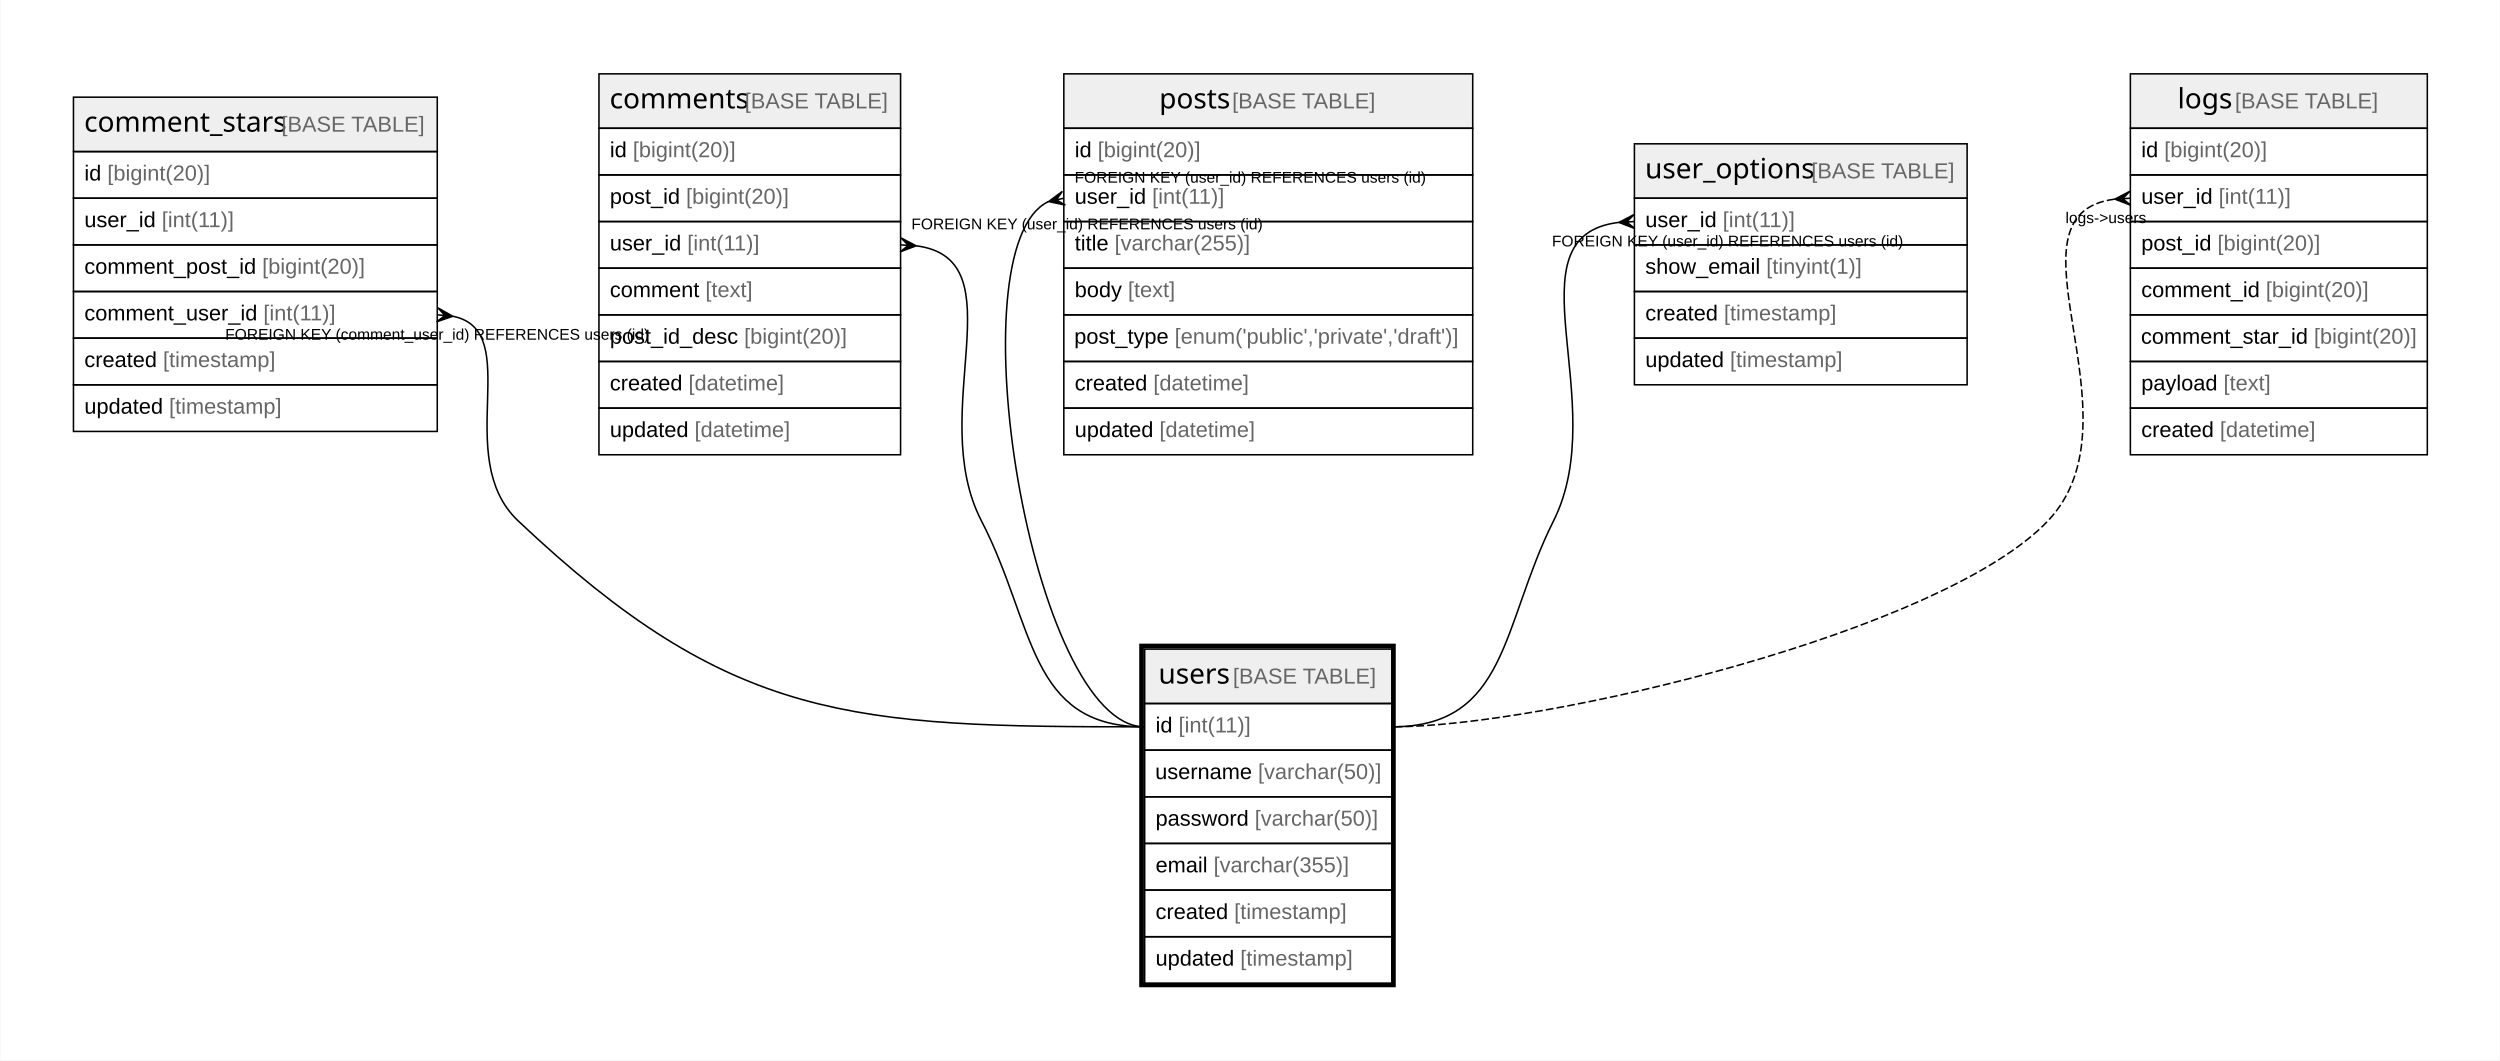
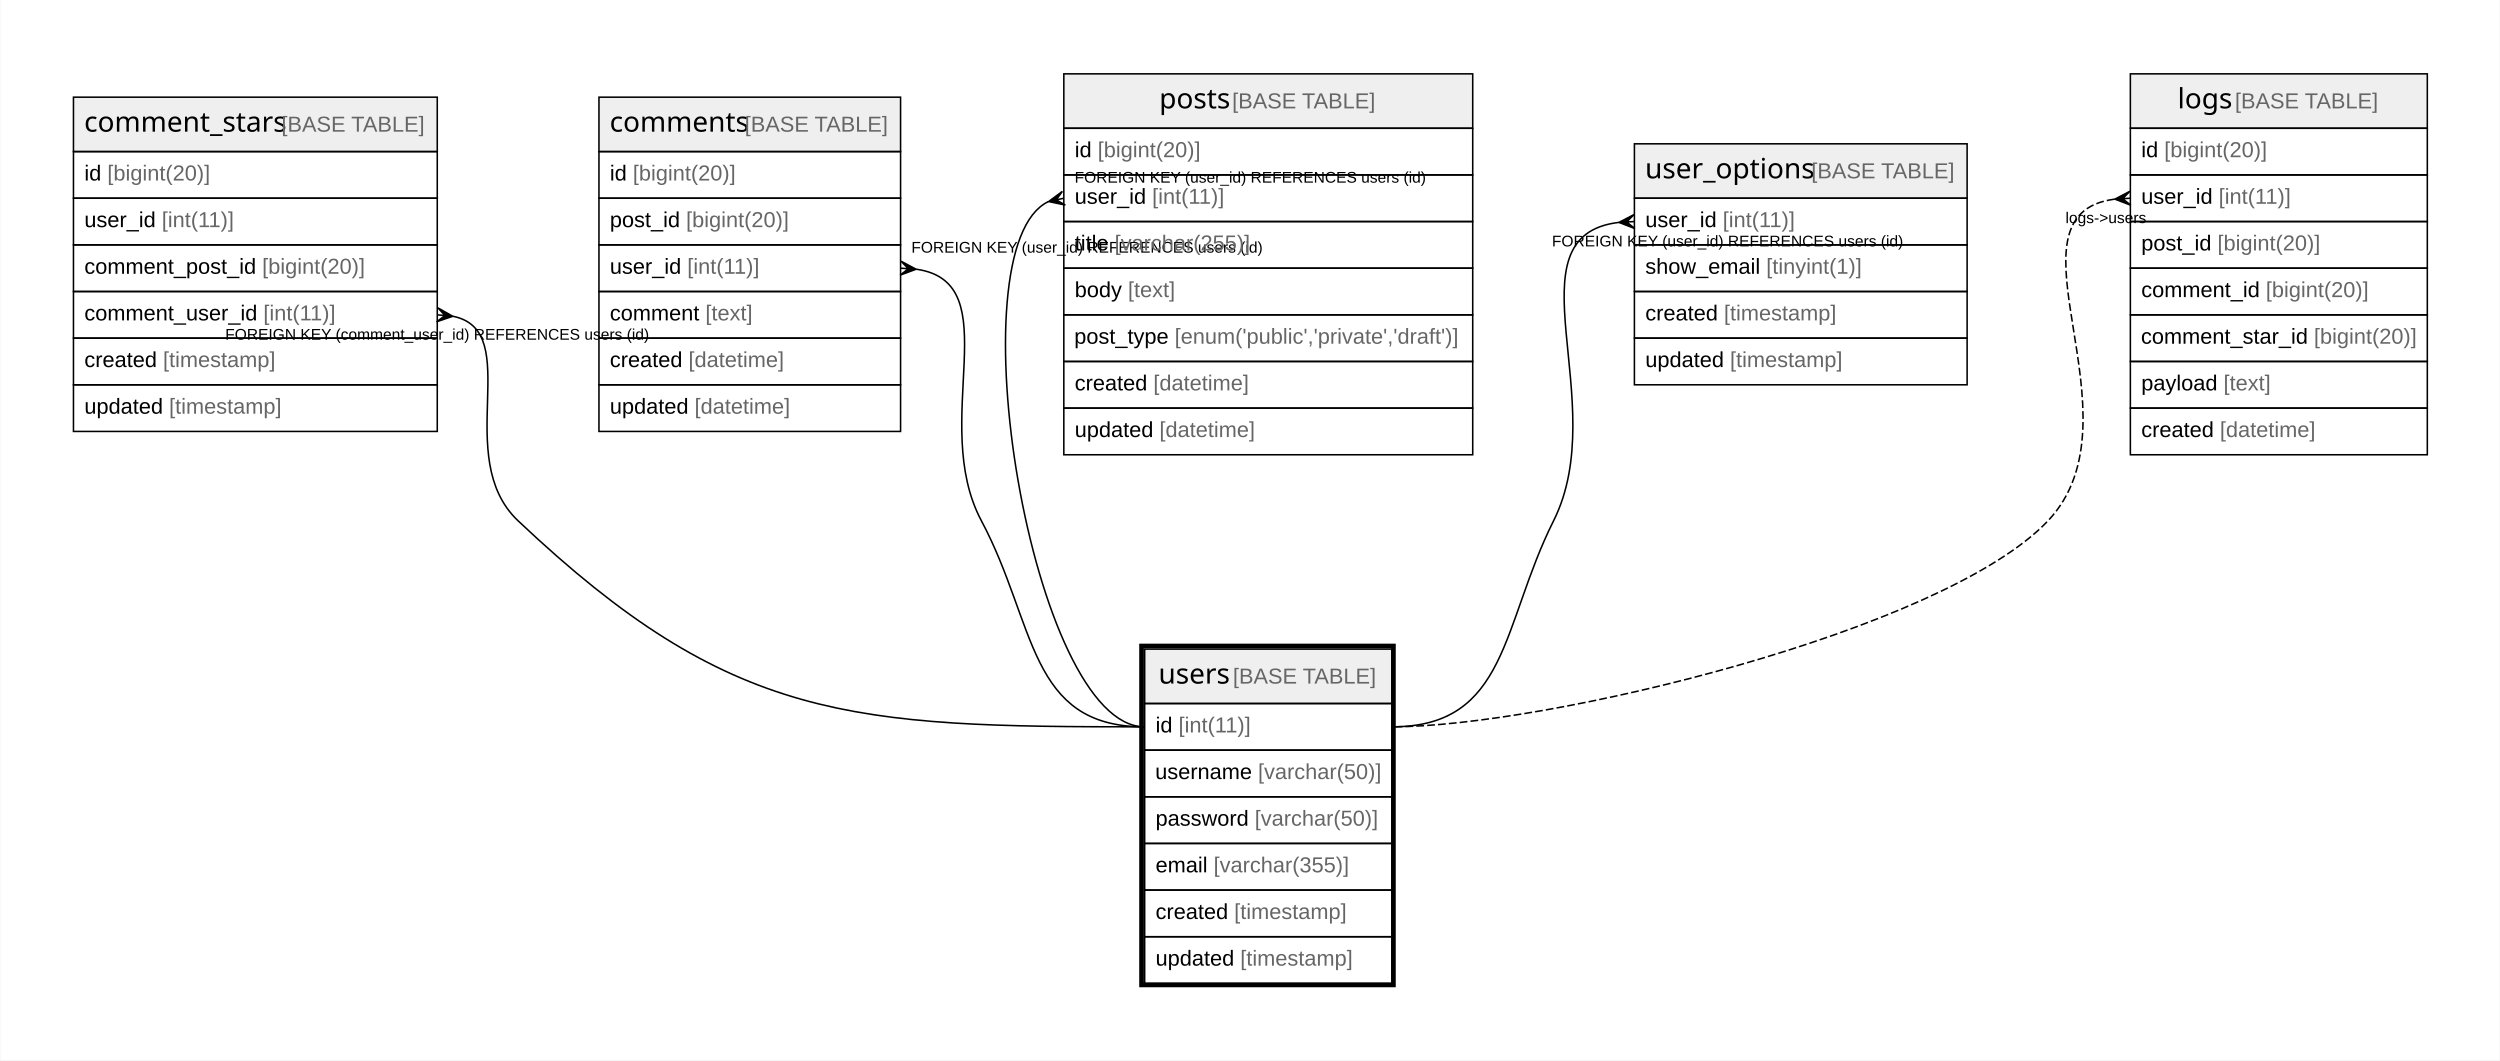
<svg xmlns="http://www.w3.org/2000/svg" width="1608pt" height="682pt" viewBox="0.00 0.00 1607.50 682.00">
  <g id="graph0" class="graph" transform="scale(1 1) rotate(0) translate(4 678)">
    <polygon fill="#ffffff" stroke="transparent" points="-4,4 -4,-678 1603.5,-678 1603.5,4 -4,4" />
    <g id="node1" class="node">
      <polygon fill="#efefef" stroke="transparent" points="732,-225.5 732,-260.5 891,-260.5 891,-225.5 732,-225.5" />
      <polygon fill="none" stroke="#000000" points="732,-225.5 732,-260.5 891,-260.5 891,-225.5 732,-225.5" />
      <text text-anchor="start" x="740.871" y="-238.3" font-family="Arial Bold" font-size="18.00" fill="#000000">users</text>
      <text text-anchor="start" x="784.875" y="-238.3" font-family="Arial" font-size="14.00" fill="#000000"> </text>
      <text text-anchor="start" x="788.766" y="-238.3" font-family="Arial" font-size="14.00" fill="#666666">[BASE TABLE]</text>
      <polygon fill="none" stroke="#000000" points="732,-195.5 732,-225.5 891,-225.5 891,-195.5 732,-195.5" />
      <text text-anchor="start" x="739" y="-206.9" font-family="Arial" font-size="14.00" fill="#000000">id </text>
      <text text-anchor="start" x="753.78" y="-206.9" font-family="Arial" font-size="14.00" fill="#666666">[int(11)]</text>
      <polygon fill="none" stroke="#000000" points="732,-165.5 732,-195.5 891,-195.5 891,-165.5 732,-165.5" />
      <text text-anchor="start" x="738.769" y="-176.9" font-family="Arial" font-size="14.00" fill="#000000">username </text>
      <text text-anchor="start" x="804.894" y="-176.9" font-family="Arial" font-size="14.00" fill="#666666">[varchar(50)]</text>
      <polygon fill="none" stroke="#000000" points="732,-135.5 732,-165.5 891,-165.5 891,-135.5 732,-135.5" />
      <text text-anchor="start" x="739" y="-146.9" font-family="Arial" font-size="14.00" fill="#000000">password </text>
      <text text-anchor="start" x="802.788" y="-146.9" font-family="Arial" font-size="14.00" fill="#666666">[varchar(50)]</text>
      <polygon fill="none" stroke="#000000" points="732,-105.5 732,-135.5 891,-135.5 891,-105.5 732,-105.5" />
      <text text-anchor="start" x="739" y="-116.9" font-family="Arial" font-size="14.00" fill="#000000">email </text>
      <text text-anchor="start" x="776.33" y="-116.9" font-family="Arial" font-size="14.00" fill="#666666">[varchar(355)]</text>
      <polygon fill="none" stroke="#000000" points="732,-75.5 732,-105.5 891,-105.5 891,-75.5 732,-75.5" />
      <text text-anchor="start" x="739" y="-86.9" font-family="Arial" font-size="14.00" fill="#000000">created </text>
      <text text-anchor="start" x="789.572" y="-86.9" font-family="Arial" font-size="14.00" fill="#666666">[timestamp]</text>
      <polygon fill="none" stroke="#000000" points="732,-45.5 732,-75.5 891,-75.5 891,-45.5 732,-45.5" />
      <text text-anchor="start" x="739" y="-56.9" font-family="Arial" font-size="14.00" fill="#000000">updated </text>
      <text text-anchor="start" x="793.477" y="-56.9" font-family="Arial" font-size="14.00" fill="#666666">[timestamp]</text>
      <polygon fill="none" stroke="#000000" stroke-width="3" points="730,-44.5 730,-262.5 892,-262.5 892,-44.5 730,-44.5" />
    </g>
    <g id="node2" class="node">
      <polygon fill="#efefef" stroke="transparent" points="43,-580.5 43,-615.5 277,-615.5 277,-580.5 43,-580.5" />
      <polygon fill="none" stroke="#000000" points="43,-580.5 43,-615.5 277,-615.5 277,-580.5 43,-580.5" />
      <text text-anchor="start" x="49.867" y="-593.3" font-family="Arial Bold" font-size="18.00" fill="#000000">comment_stars</text>
      <text text-anchor="start" x="172.879" y="-593.3" font-family="Arial" font-size="14.00" fill="#000000"> </text>
      <text text-anchor="start" x="176.77" y="-593.3" font-family="Arial" font-size="14.00" fill="#666666">[BASE TABLE]</text>
      <polygon fill="none" stroke="#000000" points="43,-550.5 43,-580.5 277,-580.5 277,-550.5 43,-550.5" />
      <text text-anchor="start" x="50" y="-561.9" font-family="Arial" font-size="14.00" fill="#000000">id </text>
      <text text-anchor="start" x="64.78" y="-561.9" font-family="Arial" font-size="14.00" fill="#666666">[bigint(20)]</text>
      <polygon fill="none" stroke="#000000" points="43,-520.5 43,-550.5 277,-550.5 277,-520.5 43,-520.5" />
      <text text-anchor="start" x="50" y="-531.9" font-family="Arial" font-size="14.00" fill="#000000">user_id </text>
      <text text-anchor="start" x="99.788" y="-531.9" font-family="Arial" font-size="14.00" fill="#666666">[int(11)]</text>
      <polygon fill="none" stroke="#000000" points="43,-490.5 43,-520.5 277,-520.5 277,-490.5 43,-490.5" />
      <text text-anchor="start" x="50" y="-501.9" font-family="Arial" font-size="14.00" fill="#000000">comment_post_id </text>
      <text text-anchor="start" x="164.36" y="-501.9" font-family="Arial" font-size="14.00" fill="#666666">[bigint(20)]</text>
      <polygon fill="none" stroke="#000000" points="43,-460.5 43,-490.5 277,-490.5 277,-460.5 43,-460.5" />
      <text text-anchor="start" x="50" y="-471.9" font-family="Arial" font-size="14.00" fill="#000000">comment_user_id </text>
      <text text-anchor="start" x="165.13" y="-471.9" font-family="Arial" font-size="14.00" fill="#666666">[int(11)]</text>
      <polygon fill="none" stroke="#000000" points="43,-430.5 43,-460.5 277,-460.5 277,-430.5 43,-430.5" />
      <text text-anchor="start" x="50" y="-441.9" font-family="Arial" font-size="14.00" fill="#000000">created </text>
      <text text-anchor="start" x="100.572" y="-441.9" font-family="Arial" font-size="14.00" fill="#666666">[timestamp]</text>
      <polygon fill="none" stroke="#000000" points="43,-400.5 43,-430.5 277,-430.5 277,-400.5 43,-400.5" />
      <text text-anchor="start" x="50" y="-411.9" font-family="Arial" font-size="14.00" fill="#000000">updated </text>
      <text text-anchor="start" x="104.477" y="-411.9" font-family="Arial" font-size="14.00" fill="#666666">[timestamp]</text>
    </g>
    <g id="edge1" class="edge">
      <path fill="none" stroke="#000000" d="M287.215,-474.551C333.709,-464.884 285.809,-383.824 329,-343 466.022,-213.487 543.456,-210.5 732,-210.5" />
      <polygon fill="#000000" stroke="#000000" points="286.957,-474.575 276.584,-471.019 281.978,-475.037 277,-475.5 277,-475.5 277,-475.5 281.978,-475.037 277.416,-479.981 286.957,-474.575 286.957,-474.575" />
      <text text-anchor="start" x="140.608" y="-459.5" font-family="Arial" font-size="10.00" fill="#000000">FOREIGN KEY (comment_user_id) REFERENCES users (id)</text>
    </g>
    <g id="node3" class="node">
-       <polygon fill="#efefef" stroke="transparent" points="381,-595.5 381,-630.5 575,-630.5 575,-595.5 381,-595.5" />
-       <polygon fill="none" stroke="#000000" points="381,-595.5 381,-630.5 575,-630.5 575,-595.5 381,-595.5" />
-       <text text-anchor="start" x="387.87" y="-608.3" font-family="Arial Bold" font-size="18.00" fill="#000000">comments</text>
-       <text text-anchor="start" x="470.876" y="-608.3" font-family="Arial" font-size="14.00" fill="#000000"> </text>
-       <text text-anchor="start" x="474.766" y="-608.3" font-family="Arial" font-size="14.00" fill="#666666">[BASE TABLE]</text>
-       <polygon fill="none" stroke="#000000" points="381,-565.5 381,-595.5 575,-595.5 575,-565.5 381,-565.5" />
-       <text text-anchor="start" x="388" y="-576.9" font-family="Arial" font-size="14.00" fill="#000000">id </text>
-       <text text-anchor="start" x="402.78" y="-576.9" font-family="Arial" font-size="14.00" fill="#666666">[bigint(20)]</text>
-       <polygon fill="none" stroke="#000000" points="381,-535.5 381,-565.5 575,-565.5 575,-535.5 381,-535.5" />
-       <text text-anchor="start" x="388" y="-546.9" font-family="Arial" font-size="14.00" fill="#000000">post_id </text>
-       <text text-anchor="start" x="437.018" y="-546.9" font-family="Arial" font-size="14.00" fill="#666666">[bigint(20)]</text>
-       <polygon fill="none" stroke="#000000" points="381,-505.5 381,-535.5 575,-535.5 575,-505.5 381,-505.5" />
-       <text text-anchor="start" x="388" y="-516.9" font-family="Arial" font-size="14.00" fill="#000000">user_id </text>
-       <text text-anchor="start" x="437.788" y="-516.9" font-family="Arial" font-size="14.00" fill="#666666">[int(11)]</text>
-       <polygon fill="none" stroke="#000000" points="381,-475.5 381,-505.5 575,-505.5 575,-475.5 381,-475.5" />
-       <text text-anchor="start" x="388" y="-486.9" font-family="Arial" font-size="14.00" fill="#000000">comment </text>
-       <text text-anchor="start" x="449.45" y="-486.9" font-family="Arial" font-size="14.00" fill="#666666">[text]</text>
-       <polygon fill="none" stroke="#000000" points="381,-445.5 381,-475.5 575,-475.5 575,-445.5 381,-445.5" />
-       <text text-anchor="start" x="388" y="-456.9" font-family="Arial" font-size="14.00" fill="#000000">post_id_desc </text>
-       <text text-anchor="start" x="474.366" y="-456.9" font-family="Arial" font-size="14.00" fill="#666666">[bigint(20)]</text>
-       <polygon fill="none" stroke="#000000" points="381,-415.5 381,-445.5 575,-445.5 575,-415.5 381,-415.5" />
-       <text text-anchor="start" x="388" y="-426.9" font-family="Arial" font-size="14.00" fill="#000000">created </text>
-       <text text-anchor="start" x="438.572" y="-426.9" font-family="Arial" font-size="14.00" fill="#666666">[datetime]</text>
-       <polygon fill="none" stroke="#000000" points="381,-385.5 381,-415.5 575,-415.5 575,-385.5 381,-385.5" />
-       <text text-anchor="start" x="388" y="-396.9" font-family="Arial" font-size="14.00" fill="#000000">updated </text>
-       <text text-anchor="start" x="442.477" y="-396.9" font-family="Arial" font-size="14.00" fill="#666666">[datetime]</text>
+       <polygon fill="#efefef" stroke="transparent" points="381,-580.5 381,-615.5 575,-615.5 575,-580.5 381,-580.5" />
+       <polygon fill="none" stroke="#000000" points="381,-580.5 381,-615.5 575,-615.5 575,-580.5 381,-580.5" />
+       <text text-anchor="start" x="387.87" y="-593.3" font-family="Arial Bold" font-size="18.00" fill="#000000">comments</text>
+       <text text-anchor="start" x="470.876" y="-593.3" font-family="Arial" font-size="14.00" fill="#000000"> </text>
+       <text text-anchor="start" x="474.766" y="-593.3" font-family="Arial" font-size="14.00" fill="#666666">[BASE TABLE]</text>
+       <polygon fill="none" stroke="#000000" points="381,-550.5 381,-580.5 575,-580.5 575,-550.5 381,-550.5" />
+       <text text-anchor="start" x="388" y="-561.9" font-family="Arial" font-size="14.00" fill="#000000">id </text>
+       <text text-anchor="start" x="402.78" y="-561.9" font-family="Arial" font-size="14.00" fill="#666666">[bigint(20)]</text>
+       <polygon fill="none" stroke="#000000" points="381,-520.5 381,-550.5 575,-550.5 575,-520.5 381,-520.5" />
+       <text text-anchor="start" x="388" y="-531.9" font-family="Arial" font-size="14.00" fill="#000000">post_id </text>
+       <text text-anchor="start" x="437.018" y="-531.9" font-family="Arial" font-size="14.00" fill="#666666">[bigint(20)]</text>
+       <polygon fill="none" stroke="#000000" points="381,-490.5 381,-520.5 575,-520.5 575,-490.5 381,-490.5" />
+       <text text-anchor="start" x="388" y="-501.9" font-family="Arial" font-size="14.00" fill="#000000">user_id </text>
+       <text text-anchor="start" x="437.788" y="-501.9" font-family="Arial" font-size="14.00" fill="#666666">[int(11)]</text>
+       <polygon fill="none" stroke="#000000" points="381,-460.5 381,-490.5 575,-490.5 575,-460.5 381,-460.5" />
+       <text text-anchor="start" x="388" y="-471.9" font-family="Arial" font-size="14.00" fill="#000000">comment </text>
+       <text text-anchor="start" x="449.45" y="-471.9" font-family="Arial" font-size="14.00" fill="#666666">[text]</text>
+       <polygon fill="none" stroke="#000000" points="381,-430.5 381,-460.5 575,-460.5 575,-430.5 381,-430.5" />
+       <text text-anchor="start" x="388" y="-441.9" font-family="Arial" font-size="14.00" fill="#000000">created </text>
+       <text text-anchor="start" x="438.572" y="-441.9" font-family="Arial" font-size="14.00" fill="#666666">[datetime]</text>
+       <polygon fill="none" stroke="#000000" points="381,-400.5 381,-430.5 575,-430.5 575,-400.5 381,-400.5" />
+       <text text-anchor="start" x="388" y="-411.9" font-family="Arial" font-size="14.00" fill="#000000">updated </text>
+       <text text-anchor="start" x="442.477" y="-411.9" font-family="Arial" font-size="14.00" fill="#666666">[datetime]</text>
    </g>
    <g id="edge2" class="edge">
-       <path fill="none" stroke="#000000" d="M585.192,-519.88C651.31,-511.176 590.915,-412.728 627,-343 661.534,-276.269 656.862,-210.5 732,-210.5" />
-       <polygon fill="#000000" stroke="#000000" points="584.981,-519.893 574.727,-516.008 579.991,-520.196 575,-520.5 575,-520.5 575,-520.5 579.991,-520.196 575.273,-524.992 584.981,-519.893 584.981,-519.893" />
-       <text text-anchor="start" x="581.945" y="-530.5" font-family="Arial" font-size="10.00" fill="#000000">FOREIGN KEY (user_id) REFERENCES users (id)</text>
+       <path fill="none" stroke="#000000" d="M585.167,-504.831C645.245,-496.233 593.061,-406.643 627,-343 662.356,-276.7 656.862,-210.5 732,-210.5" />
+       <polygon fill="#000000" stroke="#000000" points="584.978,-504.843 574.704,-501.01 579.989,-505.171 575,-505.5 575,-505.5 575,-505.5 579.989,-505.171 575.296,-509.99 584.978,-504.843 584.978,-504.843" />
+       <text text-anchor="start" x="581.945" y="-515.5" font-family="Arial" font-size="10.00" fill="#000000">FOREIGN KEY (user_id) REFERENCES users (id)</text>
    </g>
    <g id="node4" class="node">
      <polygon fill="#efefef" stroke="transparent" points="680,-595.5 680,-630.5 943,-630.5 943,-595.5 680,-595.5" />
      <polygon fill="none" stroke="#000000" points="680,-595.5 680,-630.5 943,-630.5 943,-595.5 680,-595.5" />
      <text text-anchor="start" x="741.366" y="-608.3" font-family="Arial Bold" font-size="18.00" fill="#000000">posts</text>
      <text text-anchor="start" x="784.38" y="-608.3" font-family="Arial" font-size="14.00" fill="#000000"> </text>
      <text text-anchor="start" x="788.271" y="-608.3" font-family="Arial" font-size="14.00" fill="#666666">[BASE TABLE]</text>
      <polygon fill="none" stroke="#000000" points="680,-565.5 680,-595.5 943,-595.5 943,-565.5 680,-565.5" />
      <text text-anchor="start" x="687" y="-576.9" font-family="Arial" font-size="14.00" fill="#000000">id </text>
      <text text-anchor="start" x="701.78" y="-576.9" font-family="Arial" font-size="14.00" fill="#666666">[bigint(20)]</text>
      <polygon fill="none" stroke="#000000" points="680,-535.5 680,-565.5 943,-565.5 943,-535.5 680,-535.5" />
      <text text-anchor="start" x="687" y="-546.9" font-family="Arial" font-size="14.00" fill="#000000">user_id </text>
      <text text-anchor="start" x="736.788" y="-546.9" font-family="Arial" font-size="14.00" fill="#666666">[int(11)]</text>
      <polygon fill="none" stroke="#000000" points="680,-505.5 680,-535.5 943,-535.5 943,-505.5 680,-505.5" />
      <text text-anchor="start" x="687" y="-516.9" font-family="Arial" font-size="14.00" fill="#000000">title </text>
      <text text-anchor="start" x="712.668" y="-516.9" font-family="Arial" font-size="14.00" fill="#666666">[varchar(255)]</text>
      <polygon fill="none" stroke="#000000" points="680,-475.5 680,-505.5 943,-505.5 943,-475.5 680,-475.5" />
      <text text-anchor="start" x="687" y="-486.9" font-family="Arial" font-size="14.00" fill="#000000">body </text>
      <text text-anchor="start" x="721.238" y="-486.9" font-family="Arial" font-size="14.00" fill="#666666">[text]</text>
      <polygon fill="none" stroke="#000000" points="680,-445.5 680,-475.5 943,-475.5 943,-445.5 680,-445.5" />
      <text text-anchor="start" x="686.697" y="-456.9" font-family="Arial" font-size="14.00" fill="#000000">post_type </text>
      <text text-anchor="start" x="751.282" y="-456.9" font-family="Arial" font-size="14.00" fill="#666666">[enum('public','private','draft')]</text>
      <polygon fill="none" stroke="#000000" points="680,-415.5 680,-445.5 943,-445.5 943,-415.5 680,-415.5" />
      <text text-anchor="start" x="687" y="-426.9" font-family="Arial" font-size="14.00" fill="#000000">created </text>
      <text text-anchor="start" x="737.572" y="-426.9" font-family="Arial" font-size="14.00" fill="#666666">[datetime]</text>
      <polygon fill="none" stroke="#000000" points="680,-385.5 680,-415.5 943,-415.5 943,-385.5 680,-385.5" />
      <text text-anchor="start" x="687" y="-396.9" font-family="Arial" font-size="14.00" fill="#000000">updated </text>
      <text text-anchor="start" x="741.477" y="-396.9" font-family="Arial" font-size="14.00" fill="#666666">[datetime]</text>
    </g>
    <g id="edge3" class="edge">
      <path fill="none" stroke="#000000" d="M670.087,-548.329C608.495,-519.372 659.149,-210.5 732,-210.5" />
      <polygon fill="#000000" stroke="#000000" points="670.232,-548.36 679.037,-554.896 675.116,-549.43 680,-550.5 680,-550.5 680,-550.5 675.116,-549.43 680.963,-546.104 670.232,-548.36 670.232,-548.36" />
      <text text-anchor="start" x="686.945" y="-560.5" font-family="Arial" font-size="10.00" fill="#000000">FOREIGN KEY (user_id) REFERENCES users (id)</text>
    </g>
    <g id="node5" class="node">
      <polygon fill="#efefef" stroke="transparent" points="1047,-550.5 1047,-585.5 1261,-585.5 1261,-550.5 1047,-550.5" />
      <polygon fill="none" stroke="#000000" points="1047,-550.5 1047,-585.5 1261,-585.5 1261,-550.5 1047,-550.5" />
      <text text-anchor="start" x="1053.857" y="-563.3" font-family="Arial Bold" font-size="18.00" fill="#000000">user_options</text>
      <text text-anchor="start" x="1156.889" y="-563.3" font-family="Arial" font-size="14.00" fill="#000000"> </text>
      <text text-anchor="start" x="1160.78" y="-563.3" font-family="Arial" font-size="14.00" fill="#666666">[BASE TABLE]</text>
      <polygon fill="none" stroke="#000000" points="1047,-520.5 1047,-550.5 1261,-550.5 1261,-520.5 1047,-520.5" />
      <text text-anchor="start" x="1054" y="-531.9" font-family="Arial" font-size="14.00" fill="#000000">user_id </text>
      <text text-anchor="start" x="1103.788" y="-531.9" font-family="Arial" font-size="14.00" fill="#666666">[int(11)]</text>
      <polygon fill="none" stroke="#000000" points="1047,-490.5 1047,-520.5 1261,-520.5 1261,-490.5 1047,-490.5" />
      <text text-anchor="start" x="1054" y="-501.9" font-family="Arial" font-size="14.00" fill="#000000">show_email </text>
      <text text-anchor="start" x="1131.784" y="-501.9" font-family="Arial" font-size="14.00" fill="#666666">[tinyint(1)]</text>
      <polygon fill="none" stroke="#000000" points="1047,-460.5 1047,-490.5 1261,-490.5 1261,-460.5 1047,-460.5" />
      <text text-anchor="start" x="1054" y="-471.9" font-family="Arial" font-size="14.00" fill="#000000">created </text>
      <text text-anchor="start" x="1104.572" y="-471.9" font-family="Arial" font-size="14.00" fill="#666666">[timestamp]</text>
      <polygon fill="none" stroke="#000000" points="1047,-430.5 1047,-460.5 1261,-460.5 1261,-430.5 1047,-430.5" />
      <text text-anchor="start" x="1054" y="-441.9" font-family="Arial" font-size="14.00" fill="#000000">updated </text>
      <text text-anchor="start" x="1108.477" y="-441.9" font-family="Arial" font-size="14.00" fill="#666666">[timestamp]</text>
    </g>
    <g id="edge4" class="edge">
      <path fill="none" stroke="#000000" d="M1036.908,-534.938C964.444,-526.265 1033.084,-418.977 995,-343 961.453,-276.075 965.862,-210.5 891,-210.5" />
      <polygon fill="#000000" stroke="#000000" points="1037.015,-534.944 1046.75,-539.993 1042.008,-535.222 1047,-535.5 1047,-535.5 1047,-535.5 1042.008,-535.222 1047.25,-531.007 1037.015,-534.944 1037.015,-534.944" />
      <text text-anchor="start" x="993.945" y="-519.5" font-family="Arial" font-size="10.00" fill="#000000">FOREIGN KEY (user_id) REFERENCES users (id)</text>
    </g>
    <g id="node6" class="node">
      <polygon fill="#efefef" stroke="transparent" points="1366,-595.5 1366,-630.5 1557,-630.5 1557,-595.5 1366,-595.5" />
      <polygon fill="none" stroke="#000000" points="1366,-595.5 1366,-630.5 1557,-630.5 1557,-595.5 1366,-595.5" />
      <text text-anchor="start" x="1396.37" y="-608.3" font-family="Arial Bold" font-size="18.00" fill="#000000">logs</text>
      <text text-anchor="start" x="1429.376" y="-608.3" font-family="Arial" font-size="14.00" fill="#000000"> </text>
      <text text-anchor="start" x="1433.267" y="-608.3" font-family="Arial" font-size="14.00" fill="#666666">[BASE TABLE]</text>
      <polygon fill="none" stroke="#000000" points="1366,-565.5 1366,-595.5 1557,-595.5 1557,-565.5 1366,-565.5" />
      <text text-anchor="start" x="1373" y="-576.9" font-family="Arial" font-size="14.00" fill="#000000">id </text>
      <text text-anchor="start" x="1387.78" y="-576.9" font-family="Arial" font-size="14.00" fill="#666666">[bigint(20)]</text>
      <polygon fill="none" stroke="#000000" points="1366,-535.5 1366,-565.5 1557,-565.5 1557,-535.5 1366,-535.5" />
      <text text-anchor="start" x="1373" y="-546.9" font-family="Arial" font-size="14.00" fill="#000000">user_id </text>
      <text text-anchor="start" x="1422.788" y="-546.9" font-family="Arial" font-size="14.00" fill="#666666">[int(11)]</text>
      <polygon fill="none" stroke="#000000" points="1366,-505.5 1366,-535.5 1557,-535.5 1557,-505.5 1366,-505.5" />
      <text text-anchor="start" x="1373" y="-516.9" font-family="Arial" font-size="14.00" fill="#000000">post_id </text>
      <text text-anchor="start" x="1422.018" y="-516.9" font-family="Arial" font-size="14.00" fill="#666666">[bigint(20)]</text>
      <polygon fill="none" stroke="#000000" points="1366,-475.5 1366,-505.5 1557,-505.5 1557,-475.5 1366,-475.5" />
      <text text-anchor="start" x="1373" y="-486.9" font-family="Arial" font-size="14.00" fill="#000000">comment_id </text>
      <text text-anchor="start" x="1453.122" y="-486.9" font-family="Arial" font-size="14.00" fill="#666666">[bigint(20)]</text>
      <polygon fill="none" stroke="#000000" points="1366,-445.5 1366,-475.5 1557,-475.5 1557,-445.5 1366,-445.5" />
      <text text-anchor="start" x="1372.821" y="-456.9" font-family="Arial" font-size="14.00" fill="#000000">comment_star_id </text>
      <text text-anchor="start" x="1484.06" y="-456.9" font-family="Arial" font-size="14.00" fill="#666666">[bigint(20)]</text>
      <polygon fill="none" stroke="#000000" points="1366,-415.5 1366,-445.5 1557,-445.5 1557,-415.5 1366,-415.5" />
      <text text-anchor="start" x="1373" y="-426.9" font-family="Arial" font-size="14.00" fill="#000000">payload </text>
      <text text-anchor="start" x="1425.91" y="-426.9" font-family="Arial" font-size="14.00" fill="#666666">[text]</text>
      <polygon fill="none" stroke="#000000" points="1366,-385.5 1366,-415.5 1557,-415.5 1557,-385.5 1366,-385.5" />
      <text text-anchor="start" x="1373" y="-396.9" font-family="Arial" font-size="14.00" fill="#000000">created </text>
      <text text-anchor="start" x="1423.572" y="-396.9" font-family="Arial" font-size="14.00" fill="#666666">[datetime]</text>
    </g>
    <g id="edge5" class="edge">
      <path fill="none" stroke="#000000" stroke-dasharray="5,2" d="M1355.752,-549.879C1278.962,-539.793 1375.901,-409.403 1313,-343 1245.405,-271.641 989.292,-210.5 891,-210.5" />
      <polygon fill="#000000" stroke="#000000" points="1356.018,-549.895 1365.728,-554.992 1361.009,-550.197 1366,-550.5 1366,-550.5 1366,-550.5 1361.009,-550.197 1366.272,-546.008 1356.018,-549.895 1356.018,-549.895" />
      <text text-anchor="start" x="1324.274" y="-534.5" font-family="Arial" font-size="10.00" fill="#000000">logs-&gt;users</text>
    </g>
  </g>
</svg>
